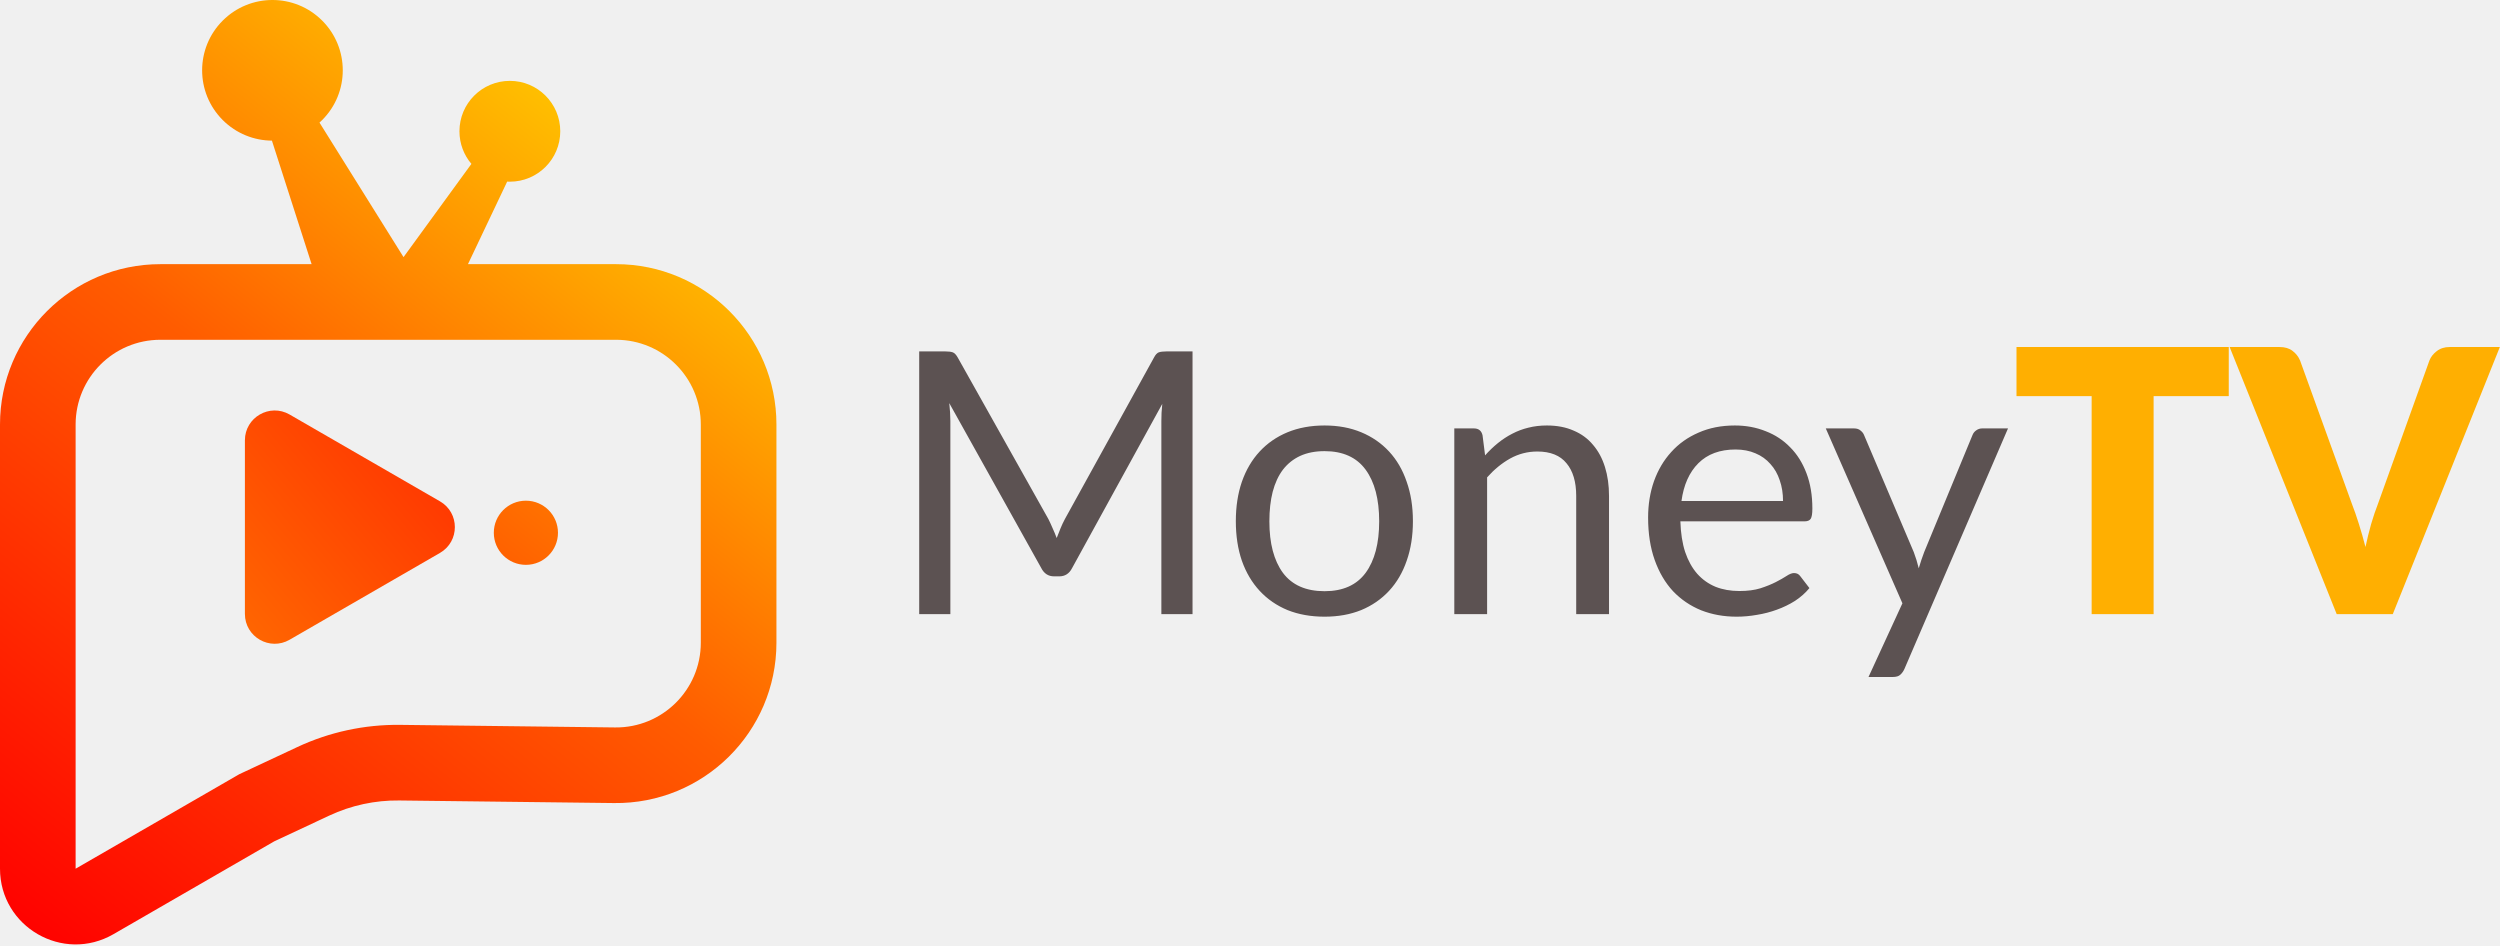
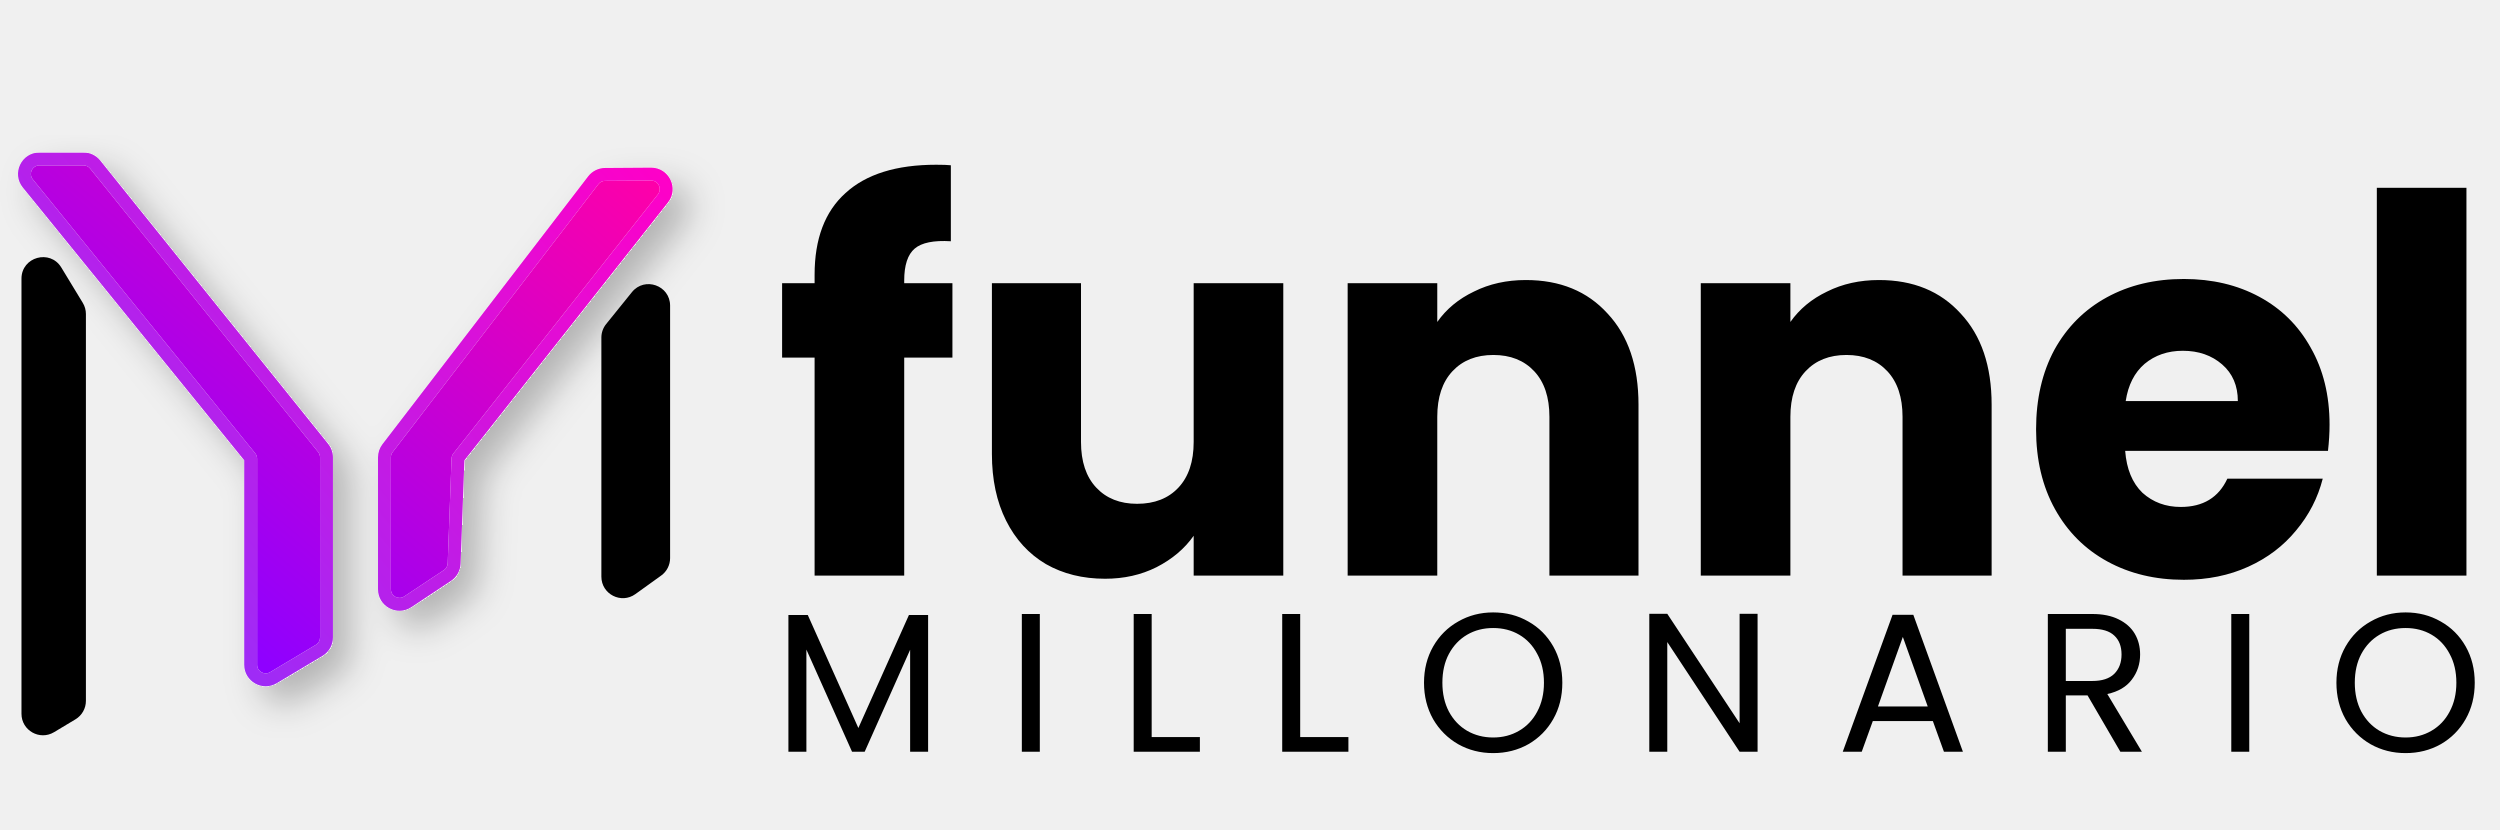
- <svg xmlns="http://www.w3.org/2000/svg" width="2182" height="825" viewBox="0 0 2182 825" fill="none">
-   <path fill-rule="evenodd" clip-rule="evenodd" d="M281.195 17.976C305.164 41.944 305.164 80.805 281.195 104.773C280.429 105.539 279.648 106.281 278.853 106.998L352.207 224.415L411.443 143.038C404.929 135.366 401 125.431 401 114.578C401 90.277 420.7 70.578 445 70.578C469.301 70.578 489 90.277 489 114.578C489 138.878 469.301 158.578 445 158.578C444.213 158.578 443.431 158.557 442.654 158.516L408.428 230.559H537.673C614.993 230.559 677.673 293.239 677.673 370.559V560.92C677.673 638.898 613.962 701.847 535.99 700.91L348.419 698.655C327.34 698.401 306.476 702.911 287.384 711.848L239.35 734.332L99 815.363C55 840.766 -1.70664e-05 809.012 -1.48456e-05 758.205L-6.42151e-06 565.485L3.05176e-05 565.412V370.559C3.05176e-05 293.239 62.68 230.559 140 230.559H271.972L237.335 122.748C221.782 122.631 206.265 116.64 194.398 104.773C170.43 80.805 170.43 41.944 194.398 17.976C218.367 -5.992 257.227 -5.992 281.195 17.976ZM487 465C487 480.464 474.464 493 459 493C443.536 493 431 480.464 431 465C431 449.536 443.536 437 459 437C474.464 437 487 449.536 487 465ZM66 565.446L66 565.48V565.485L66 758.205L206.35 677.174L208.804 675.758L211.37 674.556L259.404 652.072C287.497 638.922 318.197 632.286 349.212 632.659L536.784 634.915C577.998 635.41 611.673 602.137 611.673 560.92V370.559C611.673 329.69 578.542 296.559 537.673 296.559H140C99.131 296.559 66 329.69 66 370.559V565.412V565.446Z" fill="url(#paint0_linear_318_43)" />
-   <path d="M384 437.561C401.333 447.569 401.333 472.587 384 482.595L252.75 558.372C235.417 568.379 213.75 555.87 213.75 535.855L213.75 384.301C213.75 364.286 235.417 351.777 252.75 361.784L384 437.561Z" fill="url(#paint1_linear_318_43)" />
-   <path d="M1040.84 306.72V536H1013.64V367.52C1013.64 365.28 1013.69 362.88 1013.8 360.32C1014.01 357.76 1014.23 355.147 1014.44 352.48L935.72 495.84C933.267 500.64 929.533 503.04 924.52 503.04H920.04C915.027 503.04 911.293 500.64 908.84 495.84L828.52 351.84C829.16 357.493 829.48 362.72 829.48 367.52V536H802.28V306.72H825.16C827.933 306.72 830.067 306.987 831.56 307.52C833.053 308.053 834.493 309.547 835.88 312L915.08 453.12C916.36 455.68 917.587 458.347 918.76 461.12C920.04 463.893 921.213 466.72 922.28 469.6C923.347 466.72 924.467 463.893 925.64 461.12C926.813 458.24 928.093 455.52 929.48 452.96L1007.24 312C1008.52 309.547 1009.91 308.053 1011.4 307.52C1013 306.987 1015.19 306.72 1017.96 306.72H1040.84ZM1156.07 371.36C1167.91 371.36 1178.57 373.333 1188.07 377.28C1197.56 381.227 1205.67 386.827 1212.39 394.08C1219.11 401.333 1224.23 410.133 1227.75 420.48C1231.37 430.72 1233.19 442.187 1233.19 454.88C1233.19 467.68 1231.37 479.2 1227.75 489.44C1224.23 499.68 1219.11 508.427 1212.39 515.68C1205.67 522.933 1197.56 528.533 1188.07 532.48C1178.57 536.32 1167.91 538.24 1156.07 538.24C1144.12 538.24 1133.35 536.32 1123.75 532.48C1114.25 528.533 1106.15 522.933 1099.43 515.68C1092.71 508.427 1087.53 499.68 1083.91 489.44C1080.39 479.2 1078.63 467.68 1078.63 454.88C1078.63 442.187 1080.39 430.72 1083.91 420.48C1087.53 410.133 1092.71 401.333 1099.43 394.08C1106.15 386.827 1114.25 381.227 1123.75 377.28C1133.35 373.333 1144.12 371.36 1156.07 371.36ZM1156.07 516C1172.07 516 1184.01 510.667 1191.91 500C1199.8 489.227 1203.75 474.24 1203.75 455.04C1203.75 435.733 1199.8 420.693 1191.91 409.92C1184.01 399.147 1172.07 393.76 1156.07 393.76C1147.96 393.76 1140.87 395.147 1134.79 397.92C1128.81 400.693 1123.8 404.693 1119.75 409.92C1115.8 415.147 1112.81 421.6 1110.79 429.28C1108.87 436.853 1107.91 445.44 1107.91 455.04C1107.91 474.24 1111.85 489.227 1119.75 500C1127.75 510.667 1139.85 516 1156.07 516ZM1296.19 397.44C1299.71 393.493 1303.44 389.92 1307.39 386.72C1311.34 383.52 1315.5 380.8 1319.87 378.56C1324.35 376.213 1329.04 374.453 1333.95 373.28C1338.96 372 1344.35 371.36 1350.11 371.36C1358.96 371.36 1366.75 372.853 1373.47 375.84C1380.3 378.72 1385.95 382.88 1390.43 388.32C1395.02 393.653 1398.48 400.107 1400.83 407.68C1403.18 415.253 1404.35 423.627 1404.35 432.8V536H1375.71V432.8C1375.71 420.533 1372.88 411.04 1367.23 404.32C1361.68 397.493 1353.2 394.08 1341.79 394.08C1333.36 394.08 1325.47 396.107 1318.11 400.16C1310.86 404.213 1304.14 409.707 1297.95 416.64V536H1269.31V373.92H1286.43C1290.48 373.92 1292.99 375.893 1293.95 379.84L1296.19 397.44ZM1556.23 437.28C1556.23 430.667 1555.27 424.64 1553.35 419.2C1551.53 413.653 1548.81 408.907 1545.19 404.96C1541.67 400.907 1537.35 397.813 1532.23 395.68C1527.11 393.44 1521.29 392.32 1514.79 392.32C1501.13 392.32 1490.31 396.32 1482.31 404.32C1474.41 412.213 1469.51 423.2 1467.59 437.28H1556.23ZM1579.27 513.28C1575.75 517.547 1571.53 521.28 1566.63 524.48C1561.72 527.573 1556.44 530.133 1550.79 532.16C1545.24 534.187 1539.48 535.68 1533.51 536.64C1527.53 537.707 1521.61 538.24 1515.75 538.24C1504.55 538.24 1494.2 536.373 1484.71 532.64C1475.32 528.8 1467.16 523.253 1460.23 516C1453.4 508.64 1448.07 499.573 1444.23 488.8C1440.39 478.027 1438.47 465.653 1438.47 451.68C1438.47 440.373 1440.17 429.813 1443.59 420C1447.11 410.187 1452.12 401.707 1458.63 394.56C1465.13 387.307 1473.08 381.653 1482.47 377.6C1491.85 373.44 1502.41 371.36 1514.15 371.36C1523.85 371.36 1532.81 373.013 1541.03 376.32C1549.35 379.52 1556.49 384.213 1562.47 390.4C1568.55 396.48 1573.29 404.053 1576.71 413.12C1580.12 422.08 1581.83 432.32 1581.83 443.84C1581.83 448.32 1581.35 451.307 1580.39 452.8C1579.43 454.293 1577.61 455.04 1574.95 455.04H1466.63C1466.95 465.28 1468.33 474.187 1470.79 481.76C1473.35 489.333 1476.87 495.68 1481.35 500.8C1485.83 505.813 1491.16 509.6 1497.35 512.16C1503.53 514.613 1510.47 515.84 1518.15 515.84C1525.29 515.84 1531.43 515.04 1536.55 513.44C1541.77 511.733 1546.25 509.92 1549.99 508C1553.72 506.08 1556.81 504.32 1559.27 502.72C1561.83 501.013 1564.01 500.16 1565.83 500.16C1568.17 500.16 1569.99 501.067 1571.27 502.88L1579.27 513.28ZM1752.59 373.92L1662.19 583.84C1661.23 585.973 1660 587.68 1658.51 588.96C1657.12 590.24 1654.93 590.88 1651.95 590.88H1630.83L1660.43 526.56L1593.55 373.92H1618.19C1620.64 373.92 1622.56 374.56 1623.95 375.84C1625.44 377.013 1626.45 378.347 1626.99 379.84L1670.35 481.92C1672.05 486.4 1673.49 491.093 1674.67 496C1676.16 490.987 1677.76 486.24 1679.47 481.76L1721.55 379.84C1722.19 378.133 1723.25 376.747 1724.75 375.68C1726.35 374.507 1728.11 373.92 1730.03 373.92H1752.59Z" fill="#5C5252" />
-   <path d="M1945.27 345.76H1879.67V536H1825.59V345.76H1759.99V302.88H1945.27V345.76ZM2181.87 302.88L2088.43 536H2039.47L1946.03 302.88H1989.55C1994.24 302.88 1998.03 304 2000.91 306.24C2003.79 308.373 2005.97 311.147 2007.47 314.56L2052.59 439.36C2054.72 444.8 2056.8 450.773 2058.83 457.28C2060.85 463.68 2062.77 470.4 2064.59 477.44C2066.08 470.4 2067.73 463.68 2069.55 457.28C2071.47 450.773 2073.49 444.8 2075.63 439.36L2120.43 314.56C2121.6 311.573 2123.68 308.907 2126.67 306.56C2129.76 304.107 2133.55 302.88 2138.03 302.88H2181.87Z" fill="#FFAF01" />
+ <svg xmlns="http://www.w3.org/2000/svg" width="582" height="193" viewBox="0 0 582 193" fill="none">
+   <path d="M221.724 83.248H210.5V134H189.638V83.248H182.074V65.924H189.638V63.972C189.638 55.595 192.037 49.251 196.836 44.94C201.635 40.548 208.67 38.352 217.942 38.352C219.487 38.352 220.626 38.393 221.358 38.474V56.164C217.373 55.92 214.567 56.489 212.94 57.872C211.313 59.255 210.5 61.735 210.5 65.314V65.924H221.724V83.248ZM298.749 65.924V134H277.887V124.728C275.772 127.737 272.885 130.177 269.225 132.048C265.646 133.837 261.661 134.732 257.269 134.732C252.064 134.732 247.468 133.593 243.483 131.316C239.498 128.957 236.407 125.582 234.211 121.19C232.015 116.798 230.917 111.633 230.917 105.696V65.924H251.657V102.89C251.657 107.445 252.836 110.983 255.195 113.504C257.554 116.025 260.726 117.286 264.711 117.286C268.778 117.286 271.99 116.025 274.349 113.504C276.708 110.983 277.887 107.445 277.887 102.89V65.924H298.749ZM355.214 65.192C363.185 65.192 369.529 67.795 374.246 73C379.045 78.124 381.444 85.2 381.444 94.228V134H360.704V97.034C360.704 92.479 359.525 88.941 357.166 86.42C354.807 83.899 351.635 82.638 347.65 82.638C343.665 82.638 340.493 83.899 338.134 86.42C335.775 88.941 334.596 92.479 334.596 97.034V134H313.734V65.924H334.596V74.952C336.711 71.943 339.557 69.584 343.136 67.876C346.715 66.087 350.741 65.192 355.214 65.192ZM437.421 65.192C445.392 65.192 451.736 67.795 456.453 73C461.252 78.124 463.651 85.2 463.651 94.228V134H442.911V97.034C442.911 92.479 441.732 88.941 439.373 86.42C437.014 83.899 433.842 82.638 429.857 82.638C425.872 82.638 422.7 83.899 420.341 86.42C417.982 88.941 416.803 92.479 416.803 97.034V134H395.941V65.924H416.803V74.952C418.918 71.943 421.764 69.584 425.343 67.876C428.922 66.087 432.948 65.192 437.421 65.192ZM542.32 98.864C542.32 100.816 542.198 102.849 541.954 104.964H494.74C495.065 109.193 496.407 112.447 498.766 114.724C501.206 116.92 504.175 118.018 507.672 118.018C512.877 118.018 516.497 115.822 518.53 111.43H540.734C539.595 115.903 537.521 119.929 534.512 123.508C531.584 127.087 527.883 129.893 523.41 131.926C518.937 133.959 513.935 134.976 508.404 134.976C501.735 134.976 495.797 133.553 490.592 130.706C485.387 127.859 481.32 123.793 478.392 118.506C475.464 113.219 474 107.038 474 99.962C474 92.886 475.423 86.705 478.27 81.418C481.198 76.131 485.265 72.065 490.47 69.218C495.675 66.371 501.653 64.948 508.404 64.948C514.992 64.948 520.848 66.331 525.972 69.096C531.096 71.861 535.081 75.806 537.928 80.93C540.856 86.054 542.32 92.032 542.32 98.864ZM520.97 93.374C520.97 89.795 519.75 86.949 517.31 84.834C514.87 82.719 511.82 81.662 508.16 81.662C504.663 81.662 501.694 82.679 499.254 84.712C496.895 86.745 495.431 89.633 494.862 93.374H520.97ZM574.188 43.72V134H553.326V43.72H574.188Z" fill="black" />
+   <path d="M216.064 143.168V175H211.878V151.264L201.298 175H198.354L187.728 151.218V175H183.542V143.168H188.05L199.826 169.48L211.602 143.168H216.064ZM242.069 142.938V175H237.883V142.938H242.069ZM268.109 171.596H279.333V175H263.923V142.938H268.109V171.596ZM302.685 171.596H313.909V175H298.499V142.938H302.685V171.596ZM347.61 175.322C344.636 175.322 341.922 174.632 339.468 173.252C337.015 171.841 335.068 169.894 333.626 167.41C332.216 164.895 331.51 162.074 331.51 158.946C331.51 155.818 332.216 153.012 333.626 150.528C335.068 148.013 337.015 146.066 339.468 144.686C341.922 143.275 344.636 142.57 347.61 142.57C350.616 142.57 353.345 143.275 355.798 144.686C358.252 146.066 360.184 147.998 361.594 150.482C363.005 152.966 363.71 155.787 363.71 158.946C363.71 162.105 363.005 164.926 361.594 167.41C360.184 169.894 358.252 171.841 355.798 173.252C353.345 174.632 350.616 175.322 347.61 175.322ZM347.61 171.688C349.849 171.688 351.858 171.167 353.636 170.124C355.446 169.081 356.856 167.594 357.868 165.662C358.911 163.73 359.432 161.491 359.432 158.946C359.432 156.37 358.911 154.131 357.868 152.23C356.856 150.298 355.461 148.811 353.682 147.768C351.904 146.725 349.88 146.204 347.61 146.204C345.341 146.204 343.317 146.725 341.538 147.768C339.76 148.811 338.349 150.298 337.306 152.23C336.294 154.131 335.788 156.37 335.788 158.946C335.788 161.491 336.294 163.73 337.306 165.662C338.349 167.594 339.76 169.081 341.538 170.124C343.348 171.167 345.372 171.688 347.61 171.688ZM409.164 175H404.978L388.142 149.47V175H383.956V142.892H388.142L404.978 168.376V142.892H409.164V175ZM449.972 167.87H435.988L433.412 175H428.996L440.588 143.122H445.418L456.964 175H452.548L449.972 167.87ZM448.776 164.466L442.98 148.274L437.184 164.466H448.776ZM493.618 175L485.982 161.89H480.922V175H476.736V142.938H487.086C489.509 142.938 491.548 143.352 493.204 144.18C494.891 145.008 496.148 146.127 496.976 147.538C497.804 148.949 498.218 150.559 498.218 152.368C498.218 154.576 497.574 156.523 496.286 158.21C495.029 159.897 493.128 161.016 490.582 161.568L498.632 175H493.618ZM480.922 158.532H487.086C489.356 158.532 491.058 157.98 492.192 156.876C493.327 155.741 493.894 154.239 493.894 152.368C493.894 150.467 493.327 148.995 492.192 147.952C491.088 146.909 489.386 146.388 487.086 146.388H480.922V158.532ZM523.629 142.938V175H519.443V142.938H523.629ZM560.019 175.322C557.044 175.322 554.33 174.632 551.877 173.252C549.424 171.841 547.476 169.894 546.035 167.41C544.624 164.895 543.919 162.074 543.919 158.946C543.919 155.818 544.624 153.012 546.035 150.528C547.476 148.013 549.424 146.066 551.877 144.686C554.33 143.275 557.044 142.57 560.019 142.57C563.024 142.57 565.754 143.275 568.207 144.686C570.66 146.066 572.592 147.998 574.003 150.482C575.414 152.966 576.119 155.787 576.119 158.946C576.119 162.105 575.414 164.926 574.003 167.41C572.592 169.894 570.66 171.841 568.207 173.252C565.754 174.632 563.024 175.322 560.019 175.322ZM560.019 171.688C562.258 171.688 564.266 171.167 566.045 170.124C567.854 169.081 569.265 167.594 570.277 165.662C571.32 163.73 571.841 161.491 571.841 158.946C571.841 156.37 571.32 154.131 570.277 152.23C569.265 150.298 567.87 148.811 566.091 147.768C564.312 146.725 562.288 146.204 560.019 146.204C557.75 146.204 555.726 146.725 553.947 147.768C552.168 148.811 550.758 150.298 549.715 152.23C548.703 154.131 548.197 156.37 548.197 158.946C548.197 161.491 548.703 163.73 549.715 165.662C550.758 167.594 552.168 169.081 553.947 170.124C555.756 171.167 557.78 171.688 560.019 171.688Z" fill="black" />
+   <path fill-rule="evenodd" clip-rule="evenodd" d="M14.274 62.273C11.649 57.95 5 59.811 5 64.868V166.169C5 170.056 9.24 172.456 12.572 170.457L17.573 167.457C19.078 166.553 20 164.925 20 163.169V73.103C20 72.188 19.749 71.29 19.274 70.508L14.274 62.273ZM147.11 68.012C150.072 64.343 156 66.437 156 71.153V129.933C156 131.542 155.225 133.053 153.919 133.992L147.919 138.306C144.611 140.685 140 138.321 140 134.247V78.584C140 77.441 140.392 76.333 141.11 75.443L147.11 68.012Z" fill="black" />
+   <g filter="url(#filter0_d_14_15)">
+     <mask id="path-4-outside-1_14_15" maskUnits="userSpaceOnUse" x="3.196" y="35.5" width="154" height="125" fill="black">
+       <rect fill="white" x="3.196" y="35.5" width="154" height="125" />
+       <path fill-rule="evenodd" clip-rule="evenodd" d="M9.199 38.5C7.516 38.5 6.586 40.453 7.647 41.761L59.411 105.53C59.7 105.886 59.858 106.331 59.858 106.79L59.858 154.758C59.858 156.311 61.551 157.272 62.884 156.475L73.533 150.113C74.137 149.752 74.507 149.1 74.507 148.396L74.507 106.487C74.507 106.031 74.351 105.589 74.065 105.233L20.99 39.246C20.61 38.775 20.037 38.5 19.431 38.5H9.199ZM151.566 42.028C153.243 42.017 154.188 43.951 153.149 45.267L105.549 105.568C105.286 105.901 105.136 106.309 105.12 106.734L104.223 131.13C104.199 131.774 103.867 132.367 103.331 132.723L94.106 138.846C92.777 139.729 91 138.776 91 137.18V106.462C91 106.021 91.145 105.593 91.414 105.244L139.303 42.882C139.679 42.393 140.259 42.104 140.876 42.1L151.566 42.028Z" />
+     </mask>
+     <path fill-rule="evenodd" clip-rule="evenodd" d="M9.199 38.5C7.516 38.5 6.586 40.453 7.647 41.761L59.411 105.53C59.7 105.886 59.858 106.331 59.858 106.79L59.858 154.758C59.858 156.311 61.551 157.272 62.884 156.475L73.533 150.113C74.137 149.752 74.507 149.1 74.507 148.396L74.507 106.487C74.507 106.031 74.351 105.589 74.065 105.233L20.99 39.246C20.61 38.775 20.037 38.5 19.431 38.5H9.199ZM151.566 42.028C153.243 42.017 154.188 43.951 153.149 45.267L105.549 105.568C105.286 105.901 105.136 106.309 105.12 106.734L104.223 131.13C104.199 131.774 103.867 132.367 103.331 132.723L94.106 138.846C92.777 139.729 91 138.776 91 137.18V106.462C91 106.021 91.145 105.593 91.414 105.244L139.303 42.882C139.679 42.393 140.259 42.104 140.876 42.1L151.566 42.028Z" fill="url(#paint0_linear_14_15)" />
+     <path d="M7.647 41.761L5.317 43.651H5.317L7.647 41.761ZM59.411 105.53L61.74 103.639L61.74 103.639L59.411 105.53ZM59.858 106.79H62.858H59.858ZM59.858 154.758H56.858H59.858ZM62.884 156.475L64.422 159.051H64.422L62.884 156.475ZM73.533 150.113L75.071 152.688L73.533 150.113ZM74.507 148.396H71.507H74.507ZM74.507 106.487H77.507H74.507ZM74.065 105.233L76.403 103.353L76.403 103.353L74.065 105.233ZM20.99 39.246L23.327 37.366L23.327 37.366L20.99 39.246ZM153.149 45.267L155.504 47.126V47.126L153.149 45.267ZM151.566 42.028L151.546 39.028L151.566 42.028ZM105.549 105.568L103.194 103.709L103.194 103.709L105.549 105.568ZM105.12 106.734L108.118 106.844L105.12 106.734ZM104.223 131.13L101.225 131.02L101.225 131.02L104.223 131.13ZM103.331 132.723L104.99 135.223L104.99 135.223L103.331 132.723ZM94.106 138.846L95.765 141.346L94.106 138.846ZM91.414 105.244L89.034 103.416L89.034 103.416L91.414 105.244ZM139.303 42.882L136.924 41.055L136.924 41.055L139.303 42.882ZM140.876 42.1L140.856 39.1H140.856L140.876 42.1ZM9.976 39.87C10.506 40.523 10.041 41.5 9.199 41.5V35.5C4.99 35.5 2.665 40.383 5.317 43.651L9.976 39.87ZM61.74 103.639L9.976 39.87L5.317 43.651L57.081 107.421L61.74 103.639ZM62.858 106.79C62.858 105.643 62.463 104.53 61.74 103.639L57.081 107.42C56.937 107.242 56.858 107.02 56.858 106.79H62.858ZM62.858 154.758L62.858 106.79H56.858L56.858 154.758H62.858ZM61.345 153.9C62.012 153.502 62.858 153.982 62.858 154.758H56.858C56.858 158.641 61.09 161.042 64.422 159.051L61.345 153.9ZM71.994 147.537L61.345 153.9L64.422 159.051L75.071 152.688L71.994 147.537ZM71.507 148.396C71.507 148.044 71.692 147.718 71.994 147.537L75.071 152.688C76.582 151.786 77.507 150.155 77.507 148.396H71.507ZM71.507 106.487L71.507 148.396H77.507L77.507 106.487H71.507ZM71.728 107.114C71.585 106.936 71.507 106.715 71.507 106.487H77.507C77.507 105.347 77.117 104.241 76.403 103.353L71.728 107.114ZM18.652 41.127L71.728 107.114L76.403 103.353L23.327 37.366L18.652 41.127ZM19.431 41.5C19.128 41.5 18.842 41.363 18.652 41.127L23.327 37.366C22.378 36.186 20.946 35.5 19.431 35.5V41.5ZM9.199 41.5H19.431V35.5H9.199V41.5ZM155.504 47.126C158.102 43.835 155.738 39 151.546 39.028L151.586 45.028C150.747 45.034 150.275 44.067 150.794 43.408L155.504 47.126ZM107.904 107.427L155.504 47.126L150.794 43.408L103.194 103.709L107.904 107.427ZM108.118 106.844C108.111 107.056 108.035 107.26 107.904 107.427L103.194 103.709C102.537 104.542 102.161 105.563 102.122 106.623L108.118 106.844ZM107.221 131.241L108.118 106.844L102.122 106.623L101.225 131.02L107.221 131.241ZM104.99 135.223C106.331 134.332 107.162 132.85 107.221 131.241L101.225 131.02C101.237 130.698 101.403 130.402 101.671 130.224L104.99 135.223ZM95.765 141.346L104.99 135.223L101.671 130.224L92.447 136.347L95.765 141.346ZM88 137.18C88 141.169 92.442 143.552 95.765 141.346L92.447 136.347C93.112 135.906 94 136.382 94 137.18H88ZM88 106.462V137.18H94V106.462H88ZM89.034 103.416C88.364 104.29 88 105.36 88 106.462H94C94 106.682 93.927 106.896 93.793 107.071L89.034 103.416ZM136.924 41.055L89.034 103.416L93.793 107.071L141.683 44.709L136.924 41.055ZM140.856 39.1C139.314 39.111 137.863 39.832 136.924 41.055L141.683 44.709C141.495 44.954 141.205 45.098 140.896 45.1L140.856 39.1ZM151.546 39.028L140.856 39.1L140.896 45.1L151.586 45.028L151.546 39.028Z" fill="url(#paint1_linear_14_15)" mask="url(#path-4-outside-1_14_15)" />
+   </g>
  <defs>
-     <linearGradient id="paint0_linear_318_43" x1="639" y1="27.578" x2="18" y2="819.578" gradientUnits="userSpaceOnUse">
-       <stop stop-color="#FFE600" />
-       <stop offset="0.5" stop-color="#FF5C00" />
-       <stop offset="1" stop-color="#FF0000" />
+     <filter id="filter0_d_14_15" x="0.19" y="31.5" width="168.399" height="140.266" filterUnits="userSpaceOnUse" color-interpolation-filters="sRGB">
+       <feFlood flood-opacity="0" result="BackgroundImageFix" />
+       <feColorMatrix in="SourceAlpha" type="matrix" values="0 0 0 0 0 0 0 0 0 0 0 0 0 0 0 0 0 0 127 0" result="hardAlpha" />
+       <feOffset dx="4" dy="4" />
+       <feGaussianBlur stdDeviation="4" />
+       <feComposite in2="hardAlpha" operator="out" />
+       <feColorMatrix type="matrix" values="0 0 0 0 0 0 0 0 0 0 0 0 0 0 0 0 0 0 0.25 0" />
+       <feBlend mode="normal" in2="BackgroundImageFix" result="effect1_dropShadow_14_15" />
+       <feBlend mode="normal" in="SourceGraphic" in2="effect1_dropShadow_14_15" result="shape" />
+     </filter>
+     <linearGradient id="paint0_linear_14_15" x1="154" y1="41.5" x2="59" y2="152.5" gradientUnits="userSpaceOnUse">
+       <stop stop-color="#FF00A8" />
+       <stop offset="1" stop-color="#8F00FF" />
    </linearGradient>
-     <linearGradient id="paint1_linear_318_43" x1="-16" y1="781.578" x2="559" y2="294.578" gradientUnits="userSpaceOnUse">
-       <stop stop-color="#FFAA01" />
-       <stop offset="1" stop-color="#FF0B01" />
+     <linearGradient id="paint1_linear_14_15" x1="154" y1="38" x2="18" y2="151.5" gradientUnits="userSpaceOnUse">
+       <stop stop-color="#FF00C7" />
+       <stop offset="1" stop-color="#8D33FF" />
    </linearGradient>
  </defs>
</svg>
